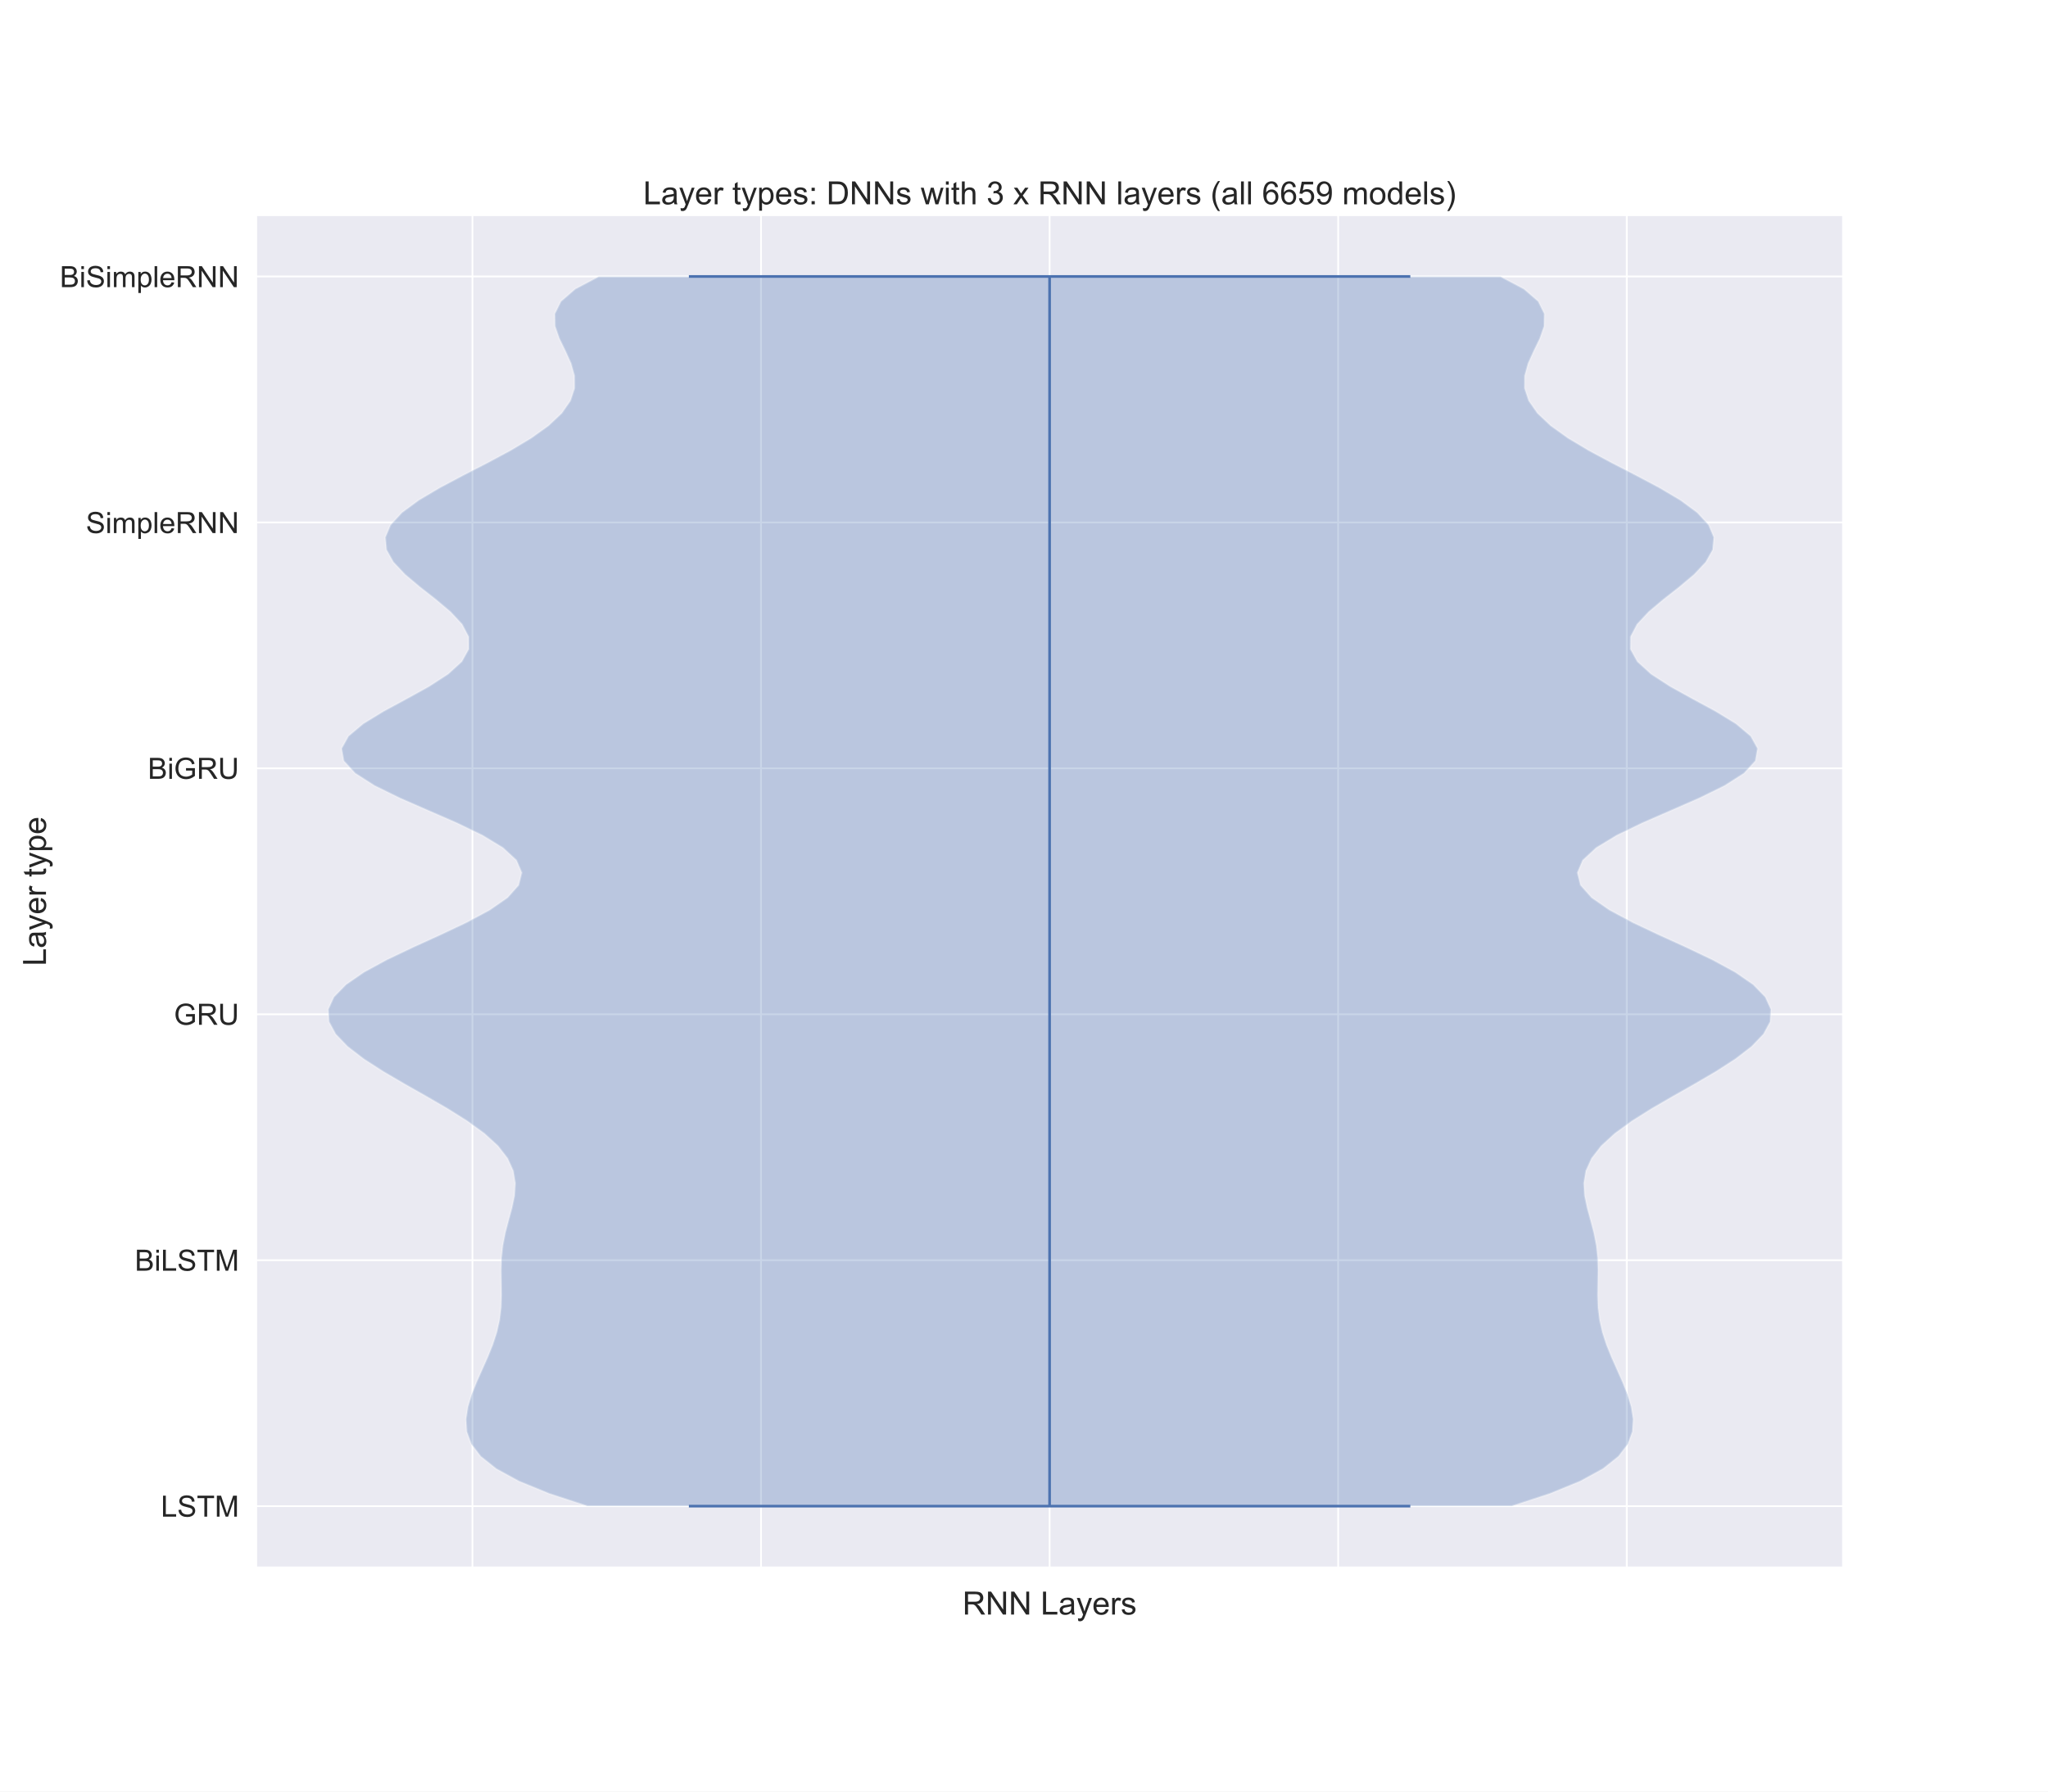
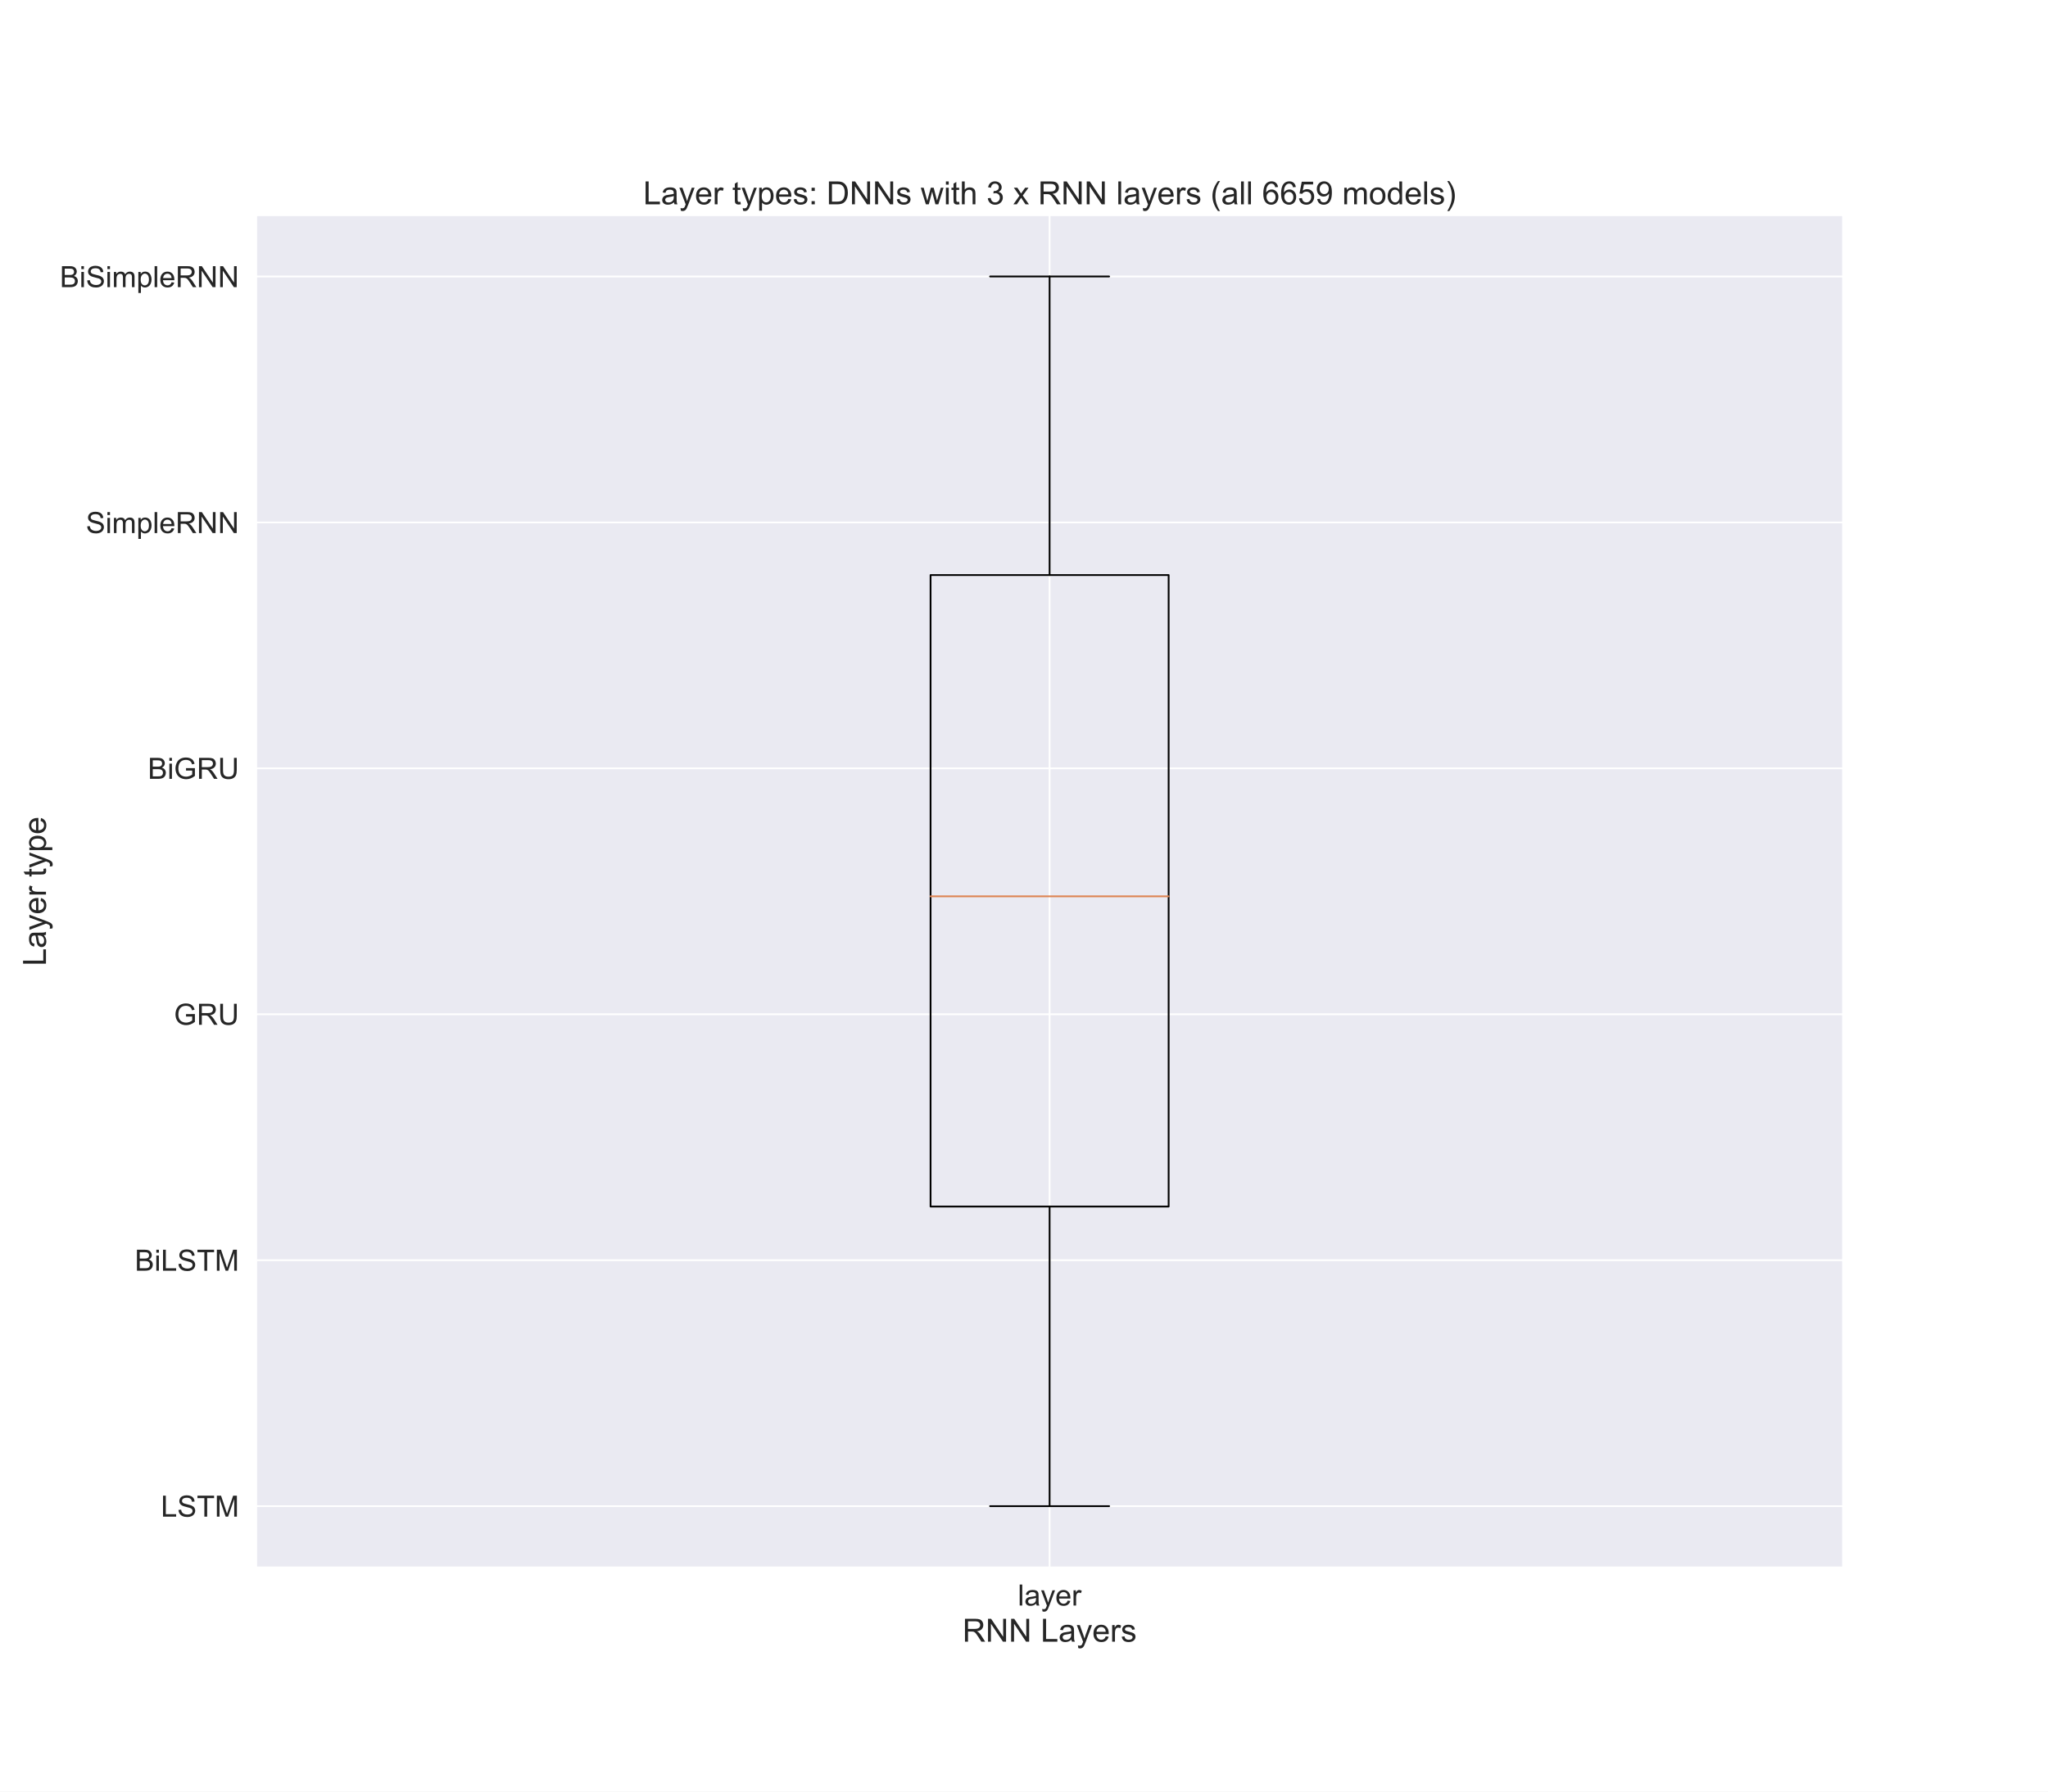
<svg xmlns="http://www.w3.org/2000/svg" xmlns:xlink="http://www.w3.org/1999/xlink" height="1008pt" version="1.1" viewBox="0 0 1152 1008" width="1152pt">
  <defs>
    <style type="text/css">
*{stroke-linecap:butt;stroke-linejoin:round;white-space:pre;}
  </style>
  </defs>
  <g id="figure_1">
    <g id="patch_1">
      <path d="M 0 1008  L 1152 1008  L 1152 0  L 0 0  z " style="fill:#ffffff;" />
    </g>
    <g id="axes_1">
      <g id="patch_2">
        <path d="M 144 882  L 1036.8 882  L 1036.8 120.96  L 144 120.96  z " style="fill:#eaeaf2;" />
      </g>
      <g id="matplotlib.axis_1">
        <g id="xtick_1">
          <g id="line2d_1">
-             <path clip-path="url(#pa165a190ec)" d="M 265.745 882  L 265.745 120.96  " style="fill:none;stroke:#ffffff;stroke-linecap:round;" />
-           </g>
-         </g>
-         <g id="xtick_2">
-           <g id="line2d_2">
-             <path clip-path="url(#pa165a190ec)" d="M 428.073 882  L 428.073 120.96  " style="fill:none;stroke:#ffffff;stroke-linecap:round;" />
-           </g>
-         </g>
-         <g id="xtick_3">
-           <g id="line2d_3">
-             <path clip-path="url(#pa165a190ec)" d="M 590.4 882  L 590.4 120.96  " style="fill:none;stroke:#ffffff;stroke-linecap:round;" />
-           </g>
-         </g>
-         <g id="xtick_4">
-           <g id="line2d_4">
-             <path clip-path="url(#pa165a190ec)" d="M 752.727 882  L 752.727 120.96  " style="fill:none;stroke:#ffffff;stroke-linecap:round;" />
-           </g>
-         </g>
-         <g id="xtick_5">
-           <g id="line2d_5">
-             <path clip-path="url(#pa165a190ec)" d="M 915.055 882  L 915.055 120.96  " style="fill:none;stroke:#ffffff;stroke-linecap:round;" />
-           </g>
-         </g>
-         <g id="text_1">
+             <path clip-path="url(#pd52b937777)" d="M 590.4 882  L 590.4 120.96  " style="fill:none;stroke:#ffffff;stroke-linecap:round;" />
+           </g>
+           <g id="text_1">
+             <defs>
+               <path d="M 6.391 0  L 6.391 71.578  L 15.188 71.578  L 15.188 0  z " id="ArialMT-108" />
+               <path d="M 40.438 6.391  Q 35.547 2.25 31.031 0.531  Q 26.516 -1.172 21.344 -1.172  Q 12.797 -1.172 8.203 3  Q 3.609 7.172 3.609 13.672  Q 3.609 17.484 5.344 20.625  Q 7.078 23.781 9.891 25.688  Q 12.703 27.594 16.219 28.562  Q 18.797 29.25 24.031 29.891  Q 34.672 31.156 39.703 32.906  Q 39.75 34.719 39.75 35.203  Q 39.75 40.578 37.25 42.781  Q 33.891 45.75 27.25 45.75  Q 21.047 45.75 18.094 43.578  Q 15.141 41.406 13.719 35.891  L 5.125 37.062  Q 6.297 42.578 8.984 45.969  Q 11.672 49.359 16.75 51.188  Q 21.828 53.031 28.516 53.031  Q 35.156 53.031 39.297 51.469  Q 43.453 49.906 45.406 47.531  Q 47.359 45.172 48.141 41.547  Q 48.578 39.312 48.578 33.453  L 48.578 21.734  Q 48.578 9.469 49.141 6.219  Q 49.703 2.984 51.375 0  L 42.188 0  Q 40.828 2.734 40.438 6.391  z M 39.703 26.031  Q 34.906 24.078 25.344 22.703  Q 19.922 21.922 17.672 20.938  Q 15.438 19.969 14.203 18.094  Q 12.984 16.219 12.984 13.922  Q 12.984 10.406 15.641 8.062  Q 18.312 5.719 23.438 5.719  Q 28.516 5.719 32.469 7.938  Q 36.422 10.156 38.281 14.016  Q 39.703 17 39.703 22.797  z " id="ArialMT-97" />
+               <path d="M 6.203 -19.969  L 5.219 -11.719  Q 8.109 -12.5 10.25 -12.5  Q 13.188 -12.5 14.938 -11.516  Q 16.703 -10.547 17.828 -8.797  Q 18.656 -7.469 20.516 -2.25  Q 20.75 -1.516 21.297 -0.094  L 1.609 51.859  L 11.078 51.859  L 21.875 21.828  Q 23.969 16.109 25.641 9.812  Q 27.156 15.875 29.25 21.625  L 40.328 51.859  L 49.125 51.859  L 29.391 -0.875  Q 26.219 -9.422 24.469 -12.641  Q 22.125 -17 19.094 -19.016  Q 16.062 -21.047 11.859 -21.047  Q 9.328 -21.047 6.203 -19.969  z " id="ArialMT-121" />
+               <path d="M 42.094 16.703  L 51.172 15.578  Q 49.031 7.625 43.219 3.219  Q 37.406 -1.172 28.375 -1.172  Q 17 -1.172 10.328 5.828  Q 3.656 12.844 3.656 25.484  Q 3.656 38.578 10.391 45.797  Q 17.141 53.031 27.875 53.031  Q 38.281 53.031 44.875 45.953  Q 51.469 38.875 51.469 26.031  Q 51.469 25.25 51.422 23.688  L 12.75 23.688  Q 13.234 15.141 17.578 10.594  Q 21.922 6.062 28.422 6.062  Q 33.25 6.062 36.672 8.594  Q 40.094 11.141 42.094 16.703  z M 13.234 30.906  L 42.188 30.906  Q 41.609 37.453 38.875 40.719  Q 34.672 45.797 27.984 45.797  Q 21.922 45.797 17.797 41.75  Q 13.672 37.703 13.234 30.906  z " id="ArialMT-101" />
+               <path d="M 6.5 0  L 6.5 51.859  L 14.406 51.859  L 14.406 44  Q 17.438 49.516 20 51.266  Q 22.562 53.031 25.641 53.031  Q 30.078 53.031 34.672 50.203  L 31.641 42.047  Q 28.422 43.953 25.203 43.953  Q 22.312 43.953 20.016 42.219  Q 17.719 40.484 16.75 37.406  Q 15.281 32.719 15.281 27.156  L 15.281 0  z " id="ArialMT-114" />
+             </defs>
+             <g style="fill:#262626;" transform="translate(572.5194 903.3104)scale(0.165 -0.165)">
+               <use xlink:href="#ArialMT-108" />
+               <use x="22.217" xlink:href="#ArialMT-97" />
+               <use x="77.832" xlink:href="#ArialMT-121" />
+               <use x="127.832" xlink:href="#ArialMT-101" />
+               <use x="183.447" xlink:href="#ArialMT-114" />
+             </g>
+           </g>
+         </g>
+         <g id="text_2">
          <defs>
            <path d="M 7.859 0  L 7.859 71.578  L 39.594 71.578  Q 49.172 71.578 54.141 69.641  Q 59.125 67.719 62.109 62.828  Q 65.094 57.953 65.094 52.047  Q 65.094 44.438 60.156 39.203  Q 55.219 33.984 44.922 32.562  Q 48.688 30.766 50.641 29  Q 54.781 25.203 58.5 19.484  L 70.953 0  L 59.031 0  L 49.562 14.891  Q 45.406 21.344 42.719 24.75  Q 40.047 28.172 37.922 29.531  Q 35.797 30.906 33.594 31.453  Q 31.984 31.781 28.328 31.781  L 17.328 31.781  L 17.328 0  z M 17.328 39.984  L 37.703 39.984  Q 44.188 39.984 47.844 41.328  Q 51.516 42.672 53.422 45.625  Q 55.328 48.578 55.328 52.047  Q 55.328 57.125 51.641 60.391  Q 47.953 63.672 39.984 63.672  L 17.328 63.672  z " id="ArialMT-82" />
            <path d="M 7.625 0  L 7.625 71.578  L 17.328 71.578  L 54.938 15.375  L 54.938 71.578  L 64.016 71.578  L 64.016 0  L 54.297 0  L 16.703 56.25  L 16.703 0  z " id="ArialMT-78" />
            <path id="ArialMT-32" />
            <path d="M 7.328 0  L 7.328 71.578  L 16.797 71.578  L 16.797 8.453  L 52.047 8.453  L 52.047 0  z " id="ArialMT-76" />
-             <path d="M 40.438 6.391  Q 35.547 2.25 31.031 0.531  Q 26.516 -1.172 21.344 -1.172  Q 12.797 -1.172 8.203 3  Q 3.609 7.172 3.609 13.672  Q 3.609 17.484 5.344 20.625  Q 7.078 23.781 9.891 25.688  Q 12.703 27.594 16.219 28.562  Q 18.797 29.25 24.031 29.891  Q 34.672 31.156 39.703 32.906  Q 39.75 34.719 39.75 35.203  Q 39.75 40.578 37.25 42.781  Q 33.891 45.75 27.25 45.75  Q 21.047 45.75 18.094 43.578  Q 15.141 41.406 13.719 35.891  L 5.125 37.062  Q 6.297 42.578 8.984 45.969  Q 11.672 49.359 16.75 51.188  Q 21.828 53.031 28.516 53.031  Q 35.156 53.031 39.297 51.469  Q 43.453 49.906 45.406 47.531  Q 47.359 45.172 48.141 41.547  Q 48.578 39.312 48.578 33.453  L 48.578 21.734  Q 48.578 9.469 49.141 6.219  Q 49.703 2.984 51.375 0  L 42.188 0  Q 40.828 2.734 40.438 6.391  z M 39.703 26.031  Q 34.906 24.078 25.344 22.703  Q 19.922 21.922 17.672 20.938  Q 15.438 19.969 14.203 18.094  Q 12.984 16.219 12.984 13.922  Q 12.984 10.406 15.641 8.062  Q 18.312 5.719 23.438 5.719  Q 28.516 5.719 32.469 7.938  Q 36.422 10.156 38.281 14.016  Q 39.703 17 39.703 22.797  z " id="ArialMT-97" />
-             <path d="M 6.203 -19.969  L 5.219 -11.719  Q 8.109 -12.5 10.25 -12.5  Q 13.188 -12.5 14.938 -11.516  Q 16.703 -10.547 17.828 -8.797  Q 18.656 -7.469 20.516 -2.25  Q 20.75 -1.516 21.297 -0.094  L 1.609 51.859  L 11.078 51.859  L 21.875 21.828  Q 23.969 16.109 25.641 9.812  Q 27.156 15.875 29.25 21.625  L 40.328 51.859  L 49.125 51.859  L 29.391 -0.875  Q 26.219 -9.422 24.469 -12.641  Q 22.125 -17 19.094 -19.016  Q 16.062 -21.047 11.859 -21.047  Q 9.328 -21.047 6.203 -19.969  z " id="ArialMT-121" />
-             <path d="M 42.094 16.703  L 51.172 15.578  Q 49.031 7.625 43.219 3.219  Q 37.406 -1.172 28.375 -1.172  Q 17 -1.172 10.328 5.828  Q 3.656 12.844 3.656 25.484  Q 3.656 38.578 10.391 45.797  Q 17.141 53.031 27.875 53.031  Q 38.281 53.031 44.875 45.953  Q 51.469 38.875 51.469 26.031  Q 51.469 25.25 51.422 23.688  L 12.75 23.688  Q 13.234 15.141 17.578 10.594  Q 21.922 6.062 28.422 6.062  Q 33.25 6.062 36.672 8.594  Q 40.094 11.141 42.094 16.703  z M 13.234 30.906  L 42.188 30.906  Q 41.609 37.453 38.875 40.719  Q 34.672 45.797 27.984 45.797  Q 21.922 45.797 17.797 41.75  Q 13.672 37.703 13.234 30.906  z " id="ArialMT-101" />
-             <path d="M 6.5 0  L 6.5 51.859  L 14.406 51.859  L 14.406 44  Q 17.438 49.516 20 51.266  Q 22.562 53.031 25.641 53.031  Q 30.078 53.031 34.672 50.203  L 31.641 42.047  Q 28.422 43.953 25.203 43.953  Q 22.312 43.953 20.016 42.219  Q 17.719 40.484 16.75 37.406  Q 15.281 32.719 15.281 27.156  L 15.281 0  z " id="ArialMT-114" />
            <path d="M 3.078 15.484  L 11.766 16.844  Q 12.5 11.625 15.844 8.844  Q 19.188 6.062 25.203 6.062  Q 31.25 6.062 34.172 8.516  Q 37.109 10.984 37.109 14.312  Q 37.109 17.281 34.516 19  Q 32.719 20.172 25.531 21.969  Q 15.875 24.422 12.141 26.203  Q 8.406 27.984 6.469 31.125  Q 4.547 34.281 4.547 38.094  Q 4.547 41.547 6.125 44.5  Q 7.719 47.469 10.453 49.422  Q 12.5 50.922 16.031 51.969  Q 19.578 53.031 23.641 53.031  Q 29.734 53.031 34.344 51.266  Q 38.969 49.516 41.156 46.5  Q 43.359 43.5 44.188 38.484  L 35.594 37.312  Q 35.016 41.312 32.203 43.547  Q 29.391 45.797 24.266 45.797  Q 18.219 45.797 15.625 43.797  Q 13.031 41.797 13.031 39.109  Q 13.031 37.406 14.109 36.031  Q 15.188 34.625 17.484 33.688  Q 18.797 33.203 25.25 31.453  Q 34.578 28.953 38.25 27.359  Q 41.938 25.781 44.031 22.75  Q 46.141 19.734 46.141 15.234  Q 46.141 10.844 43.578 6.953  Q 41.016 3.078 36.172 0.953  Q 31.344 -1.172 25.25 -1.172  Q 15.141 -1.172 9.844 3.031  Q 4.547 7.234 3.078 15.484  z " id="ArialMT-115" />
          </defs>
-           <g style="fill:#262626;" transform="translate(541.3894 908.3841)scale(0.18 -0.18)">
+           <g style="fill:#262626;" transform="translate(541.3894 923.6672)scale(0.18 -0.18)">
            <use xlink:href="#ArialMT-82" />
            <use x="72.217" xlink:href="#ArialMT-78" />
            <use x="144.434" xlink:href="#ArialMT-78" />
            <use x="216.65" xlink:href="#ArialMT-32" />
            <use x="244.434" xlink:href="#ArialMT-76" />
            <use x="300.049" xlink:href="#ArialMT-97" />
            <use x="355.664" xlink:href="#ArialMT-121" />
            <use x="405.664" xlink:href="#ArialMT-101" />
            <use x="461.279" xlink:href="#ArialMT-114" />
            <use x="494.58" xlink:href="#ArialMT-115" />
          </g>
        </g>
      </g>
      <g id="matplotlib.axis_2">
        <g id="ytick_1">
-           <g id="line2d_6">
-             <path clip-path="url(#pa165a190ec)" d="M 144 847.407  L 1036.8 847.407  " style="fill:none;stroke:#ffffff;stroke-linecap:round;" />
-           </g>
-           <g id="text_2">
+           <g id="line2d_2">
+             <path clip-path="url(#pd52b937777)" d="M 144 847.407  L 1036.8 847.407  " style="fill:none;stroke:#ffffff;stroke-linecap:round;" />
+           </g>
+           <g id="text_3">
            <defs>
              <path d="M 4.5 23  L 13.422 23.781  Q 14.062 18.406 16.375 14.969  Q 18.703 11.531 23.578 9.406  Q 28.469 7.281 34.578 7.281  Q 39.984 7.281 44.141 8.891  Q 48.297 10.5 50.312 13.297  Q 52.344 16.109 52.344 19.438  Q 52.344 22.797 50.391 25.312  Q 48.438 27.828 43.953 29.547  Q 41.062 30.672 31.203 33.031  Q 21.344 35.406 17.391 37.5  Q 12.25 40.188 9.734 44.156  Q 7.234 48.141 7.234 53.078  Q 7.234 58.5 10.297 63.203  Q 13.375 67.922 19.281 70.359  Q 25.203 72.797 32.422 72.797  Q 40.375 72.797 46.453 70.234  Q 52.547 67.672 55.812 62.688  Q 59.078 57.719 59.328 51.422  L 50.25 50.734  Q 49.516 57.516 45.281 60.984  Q 41.062 64.453 32.812 64.453  Q 24.219 64.453 20.281 61.297  Q 16.359 58.156 16.359 53.719  Q 16.359 49.859 19.141 47.359  Q 21.875 44.875 33.422 42.266  Q 44.969 39.656 49.266 37.703  Q 55.516 34.812 58.484 30.391  Q 61.469 25.984 61.469 20.219  Q 61.469 14.5 58.203 9.438  Q 54.938 4.391 48.797 1.578  Q 42.672 -1.219 35.016 -1.219  Q 25.297 -1.219 18.719 1.609  Q 12.156 4.438 8.422 10.125  Q 4.688 15.828 4.5 23  z " id="ArialMT-83" />
              <path d="M 25.922 0  L 25.922 63.141  L 2.344 63.141  L 2.344 71.578  L 59.078 71.578  L 59.078 63.141  L 35.406 63.141  L 35.406 0  z " id="ArialMT-84" />
              <path d="M 7.422 0  L 7.422 71.578  L 21.688 71.578  L 38.625 20.906  Q 40.969 13.812 42.047 10.297  Q 43.266 14.203 45.844 21.781  L 62.984 71.578  L 75.734 71.578  L 75.734 0  L 66.609 0  L 66.609 59.906  L 45.797 0  L 37.25 0  L 16.547 60.938  L 16.547 0  z " id="ArialMT-77" />
            </defs>
            <g style="fill:#262626;" transform="translate(90.49656 853.3125)scale(0.165 -0.165)">
              <use xlink:href="#ArialMT-76" />
              <use x="55.615" xlink:href="#ArialMT-83" />
              <use x="122.314" xlink:href="#ArialMT-84" />
              <use x="183.398" xlink:href="#ArialMT-77" />
            </g>
          </g>
        </g>
        <g id="ytick_2">
-           <g id="line2d_7">
-             <path clip-path="url(#pa165a190ec)" d="M 144 709.036  L 1036.8 709.036  " style="fill:none;stroke:#ffffff;stroke-linecap:round;" />
-           </g>
-           <g id="text_3">
+           <g id="line2d_3">
+             <path clip-path="url(#pd52b937777)" d="M 144 709.036  L 1036.8 709.036  " style="fill:none;stroke:#ffffff;stroke-linecap:round;" />
+           </g>
+           <g id="text_4">
            <defs>
              <path d="M 7.328 0  L 7.328 71.578  L 34.188 71.578  Q 42.391 71.578 47.344 69.406  Q 52.297 67.234 55.094 62.719  Q 57.906 58.203 57.906 53.266  Q 57.906 48.688 55.422 44.625  Q 52.938 40.578 47.906 38.094  Q 54.391 36.188 57.875 31.594  Q 61.375 27 61.375 20.75  Q 61.375 15.719 59.25 11.391  Q 57.125 7.078 54 4.734  Q 50.875 2.391 46.156 1.188  Q 41.453 0 34.625 0  z M 16.797 41.5  L 32.281 41.5  Q 38.578 41.5 41.312 42.328  Q 44.922 43.406 46.75 45.891  Q 48.578 48.391 48.578 52.156  Q 48.578 55.719 46.875 58.422  Q 45.172 61.141 41.984 62.141  Q 38.812 63.141 31.109 63.141  L 16.797 63.141  z M 16.797 8.453  L 34.625 8.453  Q 39.203 8.453 41.062 8.797  Q 44.344 9.375 46.531 10.734  Q 48.734 12.109 50.141 14.719  Q 51.562 17.328 51.562 20.75  Q 51.562 24.75 49.516 27.703  Q 47.469 30.672 43.828 31.859  Q 40.188 33.062 33.344 33.062  L 16.797 33.062  z " id="ArialMT-66" />
              <path d="M 6.641 61.469  L 6.641 71.578  L 15.438 71.578  L 15.438 61.469  z M 6.641 0  L 6.641 51.859  L 15.438 51.859  L 15.438 0  z " id="ArialMT-105" />
            </defs>
            <g style="fill:#262626;" transform="translate(75.82445 714.9416)scale(0.165 -0.165)">
              <use xlink:href="#ArialMT-66" />
              <use x="66.699" xlink:href="#ArialMT-105" />
              <use x="88.916" xlink:href="#ArialMT-76" />
              <use x="144.531" xlink:href="#ArialMT-83" />
              <use x="211.23" xlink:href="#ArialMT-84" />
              <use x="272.314" xlink:href="#ArialMT-77" />
            </g>
          </g>
        </g>
        <g id="ytick_3">
-           <g id="line2d_8">
-             <path clip-path="url(#pa165a190ec)" d="M 144 570.665  L 1036.8 570.665  " style="fill:none;stroke:#ffffff;stroke-linecap:round;" />
-           </g>
-           <g id="text_4">
+           <g id="line2d_4">
+             <path clip-path="url(#pd52b937777)" d="M 144 570.665  L 1036.8 570.665  " style="fill:none;stroke:#ffffff;stroke-linecap:round;" />
+           </g>
+           <g id="text_5">
            <defs>
              <path d="M 41.219 28.078  L 41.219 36.469  L 71.531 36.531  L 71.531 9.969  Q 64.547 4.391 57.125 1.578  Q 49.703 -1.219 41.891 -1.219  Q 31.344 -1.219 22.719 3.297  Q 14.109 7.812 9.719 16.359  Q 5.328 24.906 5.328 35.453  Q 5.328 45.906 9.688 54.953  Q 14.062 64.016 22.266 68.406  Q 30.469 72.797 41.156 72.797  Q 48.922 72.797 55.188 70.281  Q 61.469 67.781 65.031 63.281  Q 68.609 58.797 70.453 51.562  L 61.922 49.219  Q 60.297 54.688 57.906 57.812  Q 55.516 60.938 51.062 62.812  Q 46.625 64.703 41.219 64.703  Q 34.719 64.703 29.984 62.719  Q 25.25 60.75 22.344 57.516  Q 19.438 54.297 17.828 50.438  Q 15.094 43.797 15.094 36.031  Q 15.094 26.469 18.391 20.016  Q 21.688 13.578 27.984 10.453  Q 34.281 7.328 41.359 7.328  Q 47.516 7.328 53.375 9.688  Q 59.234 12.062 62.25 14.75  L 62.25 28.078  z " id="ArialMT-71" />
              <path d="M 54.688 71.578  L 64.156 71.578  L 64.156 30.219  Q 64.156 19.438 61.719 13.078  Q 59.281 6.734 52.906 2.75  Q 46.531 -1.219 36.188 -1.219  Q 26.125 -1.219 19.719 2.25  Q 13.328 5.719 10.594 12.281  Q 7.859 18.844 7.859 30.219  L 7.859 71.578  L 17.328 71.578  L 17.328 30.281  Q 17.328 20.953 19.062 16.531  Q 20.797 12.109 25.016 9.719  Q 29.25 7.328 35.359 7.328  Q 45.797 7.328 50.234 12.062  Q 54.688 16.797 54.688 30.281  z " id="ArialMT-85" />
            </defs>
            <g style="fill:#262626;" transform="translate(97.83391 576.5707)scale(0.165 -0.165)">
              <use xlink:href="#ArialMT-71" />
              <use x="77.783" xlink:href="#ArialMT-82" />
              <use x="150" xlink:href="#ArialMT-85" />
            </g>
          </g>
        </g>
        <g id="ytick_4">
-           <g id="line2d_9">
-             <path clip-path="url(#pa165a190ec)" d="M 144 432.295  L 1036.8 432.295  " style="fill:none;stroke:#ffffff;stroke-linecap:round;" />
-           </g>
-           <g id="text_5">
+           <g id="line2d_5">
+             <path clip-path="url(#pd52b937777)" d="M 144 432.295  L 1036.8 432.295  " style="fill:none;stroke:#ffffff;stroke-linecap:round;" />
+           </g>
+           <g id="text_6">
            <g style="fill:#262626;" transform="translate(83.1618 438.1997)scale(0.165 -0.165)">
              <use xlink:href="#ArialMT-66" />
              <use x="66.699" xlink:href="#ArialMT-105" />
              <use x="88.916" xlink:href="#ArialMT-71" />
              <use x="166.699" xlink:href="#ArialMT-82" />
              <use x="238.916" xlink:href="#ArialMT-85" />
            </g>
          </g>
        </g>
        <g id="ytick_5">
-           <g id="line2d_10">
-             <path clip-path="url(#pa165a190ec)" d="M 144 293.924  L 1036.8 293.924  " style="fill:none;stroke:#ffffff;stroke-linecap:round;" />
-           </g>
-           <g id="text_6">
+           <g id="line2d_6">
+             <path clip-path="url(#pd52b937777)" d="M 144 293.924  L 1036.8 293.924  " style="fill:none;stroke:#ffffff;stroke-linecap:round;" />
+           </g>
+           <g id="text_7">
            <defs>
              <path d="M 6.594 0  L 6.594 51.859  L 14.453 51.859  L 14.453 44.578  Q 16.891 48.391 20.938 50.703  Q 25 53.031 30.172 53.031  Q 35.938 53.031 39.625 50.641  Q 43.312 48.25 44.828 43.953  Q 50.984 53.031 60.844 53.031  Q 68.562 53.031 72.703 48.75  Q 76.859 44.484 76.859 35.594  L 76.859 0  L 68.109 0  L 68.109 32.672  Q 68.109 37.938 67.25 40.25  Q 66.406 42.578 64.156 43.984  Q 61.922 45.406 58.891 45.406  Q 53.422 45.406 49.797 41.766  Q 46.188 38.141 46.188 30.125  L 46.188 0  L 37.406 0  L 37.406 33.688  Q 37.406 39.547 35.25 42.469  Q 33.109 45.406 28.219 45.406  Q 24.516 45.406 21.359 43.453  Q 18.219 41.5 16.797 37.734  Q 15.375 33.984 15.375 26.906  L 15.375 0  z " id="ArialMT-109" />
              <path d="M 6.594 -19.875  L 6.594 51.859  L 14.594 51.859  L 14.594 45.125  Q 17.438 49.078 21 51.047  Q 24.562 53.031 29.641 53.031  Q 36.281 53.031 41.359 49.609  Q 46.438 46.188 49.016 39.953  Q 51.609 33.734 51.609 26.312  Q 51.609 18.359 48.75 11.984  Q 45.906 5.609 40.453 2.219  Q 35.016 -1.172 29 -1.172  Q 24.609 -1.172 21.109 0.688  Q 17.625 2.547 15.375 5.375  L 15.375 -19.875  z M 14.547 25.641  Q 14.547 15.625 18.594 10.844  Q 22.656 6.062 28.422 6.062  Q 34.281 6.062 38.453 11.016  Q 42.625 15.969 42.625 26.375  Q 42.625 36.281 38.547 41.203  Q 34.469 46.141 28.812 46.141  Q 23.188 46.141 18.859 40.891  Q 14.547 35.641 14.547 25.641  z " id="ArialMT-112" />
-               <path d="M 6.391 0  L 6.391 71.578  L 15.188 71.578  L 15.188 0  z " id="ArialMT-108" />
            </defs>
            <g style="fill:#262626;" transform="translate(48.31844 299.9294)scale(0.165 -0.165)">
              <use xlink:href="#ArialMT-83" />
              <use x="66.699" xlink:href="#ArialMT-105" />
              <use x="88.916" xlink:href="#ArialMT-109" />
              <use x="172.217" xlink:href="#ArialMT-112" />
              <use x="227.832" xlink:href="#ArialMT-108" />
              <use x="250.049" xlink:href="#ArialMT-101" />
              <use x="305.664" xlink:href="#ArialMT-82" />
              <use x="377.881" xlink:href="#ArialMT-78" />
              <use x="450.098" xlink:href="#ArialMT-78" />
            </g>
          </g>
        </g>
        <g id="ytick_6">
-           <g id="line2d_11">
-             <path clip-path="url(#pa165a190ec)" d="M 144 155.553  L 1036.8 155.553  " style="fill:none;stroke:#ffffff;stroke-linecap:round;" />
-           </g>
-           <g id="text_7">
+           <g id="line2d_7">
+             <path clip-path="url(#pd52b937777)" d="M 144 155.553  L 1036.8 155.553  " style="fill:none;stroke:#ffffff;stroke-linecap:round;" />
+           </g>
+           <g id="text_8">
            <g style="fill:#262626;" transform="translate(33.64633 161.5585)scale(0.165 -0.165)">
              <use xlink:href="#ArialMT-66" />
              <use x="66.699" xlink:href="#ArialMT-105" />
              <use x="88.916" xlink:href="#ArialMT-83" />
              <use x="155.615" xlink:href="#ArialMT-105" />
              <use x="177.832" xlink:href="#ArialMT-109" />
              <use x="261.133" xlink:href="#ArialMT-112" />
              <use x="316.748" xlink:href="#ArialMT-108" />
              <use x="338.965" xlink:href="#ArialMT-101" />
              <use x="394.58" xlink:href="#ArialMT-82" />
              <use x="466.797" xlink:href="#ArialMT-78" />
              <use x="539.014" xlink:href="#ArialMT-78" />
            </g>
          </g>
        </g>
-         <g id="text_8">
+         <g id="text_9">
          <defs>
            <path d="M 25.781 7.859  L 27.047 0.094  Q 23.344 -0.688 20.406 -0.688  Q 15.625 -0.688 12.984 0.828  Q 10.359 2.344 9.281 4.812  Q 8.203 7.281 8.203 15.188  L 8.203 45.016  L 1.766 45.016  L 1.766 51.859  L 8.203 51.859  L 8.203 64.703  L 16.938 69.969  L 16.938 51.859  L 25.781 51.859  L 25.781 45.016  L 16.938 45.016  L 16.938 14.703  Q 16.938 10.938 17.406 9.859  Q 17.875 8.797 18.922 8.156  Q 19.969 7.516 21.922 7.516  Q 23.391 7.516 25.781 7.859  z " id="ArialMT-116" />
          </defs>
          <g style="fill:#262626;" transform="translate(25.85789 543.5016)rotate(-90)scale(0.18 -0.18)">
            <use xlink:href="#ArialMT-76" />
            <use x="55.615" xlink:href="#ArialMT-97" />
            <use x="111.23" xlink:href="#ArialMT-121" />
            <use x="161.23" xlink:href="#ArialMT-101" />
            <use x="216.846" xlink:href="#ArialMT-114" />
            <use x="250.146" xlink:href="#ArialMT-32" />
            <use x="277.93" xlink:href="#ArialMT-116" />
            <use x="305.713" xlink:href="#ArialMT-121" />
            <use x="355.713" xlink:href="#ArialMT-112" />
            <use x="411.328" xlink:href="#ArialMT-101" />
          </g>
        </g>
      </g>
-       <g id="PolyCollection_1">
-         <defs>
-           <path d="M 850.427 -160.593  L 330.373 -160.593  L 309.022 -167.581  L 291.923 -174.57  L 279.142 -181.558  L 270.371 -188.546  L 265.047 -195.535  L 262.497 -202.523  L 262.054 -209.512  L 263.134 -216.5  L 265.262 -223.489  L 268.049 -230.477  L 271.156 -237.465  L 274.267 -244.454  L 277.088 -251.442  L 279.366 -258.431  L 280.941 -265.419  L 281.786 -272.408  L 282.025 -279.396  L 281.919 -286.384  L 281.805 -293.373  L 282.014 -300.361  L 282.777 -307.35  L 284.151 -314.338  L 285.977 -321.327  L 287.887 -328.315  L 289.357 -335.303  L 289.795 -342.292  L 288.641 -349.28  L 285.468 -356.269  L 280.055 -363.257  L 272.421 -370.246  L 262.819 -377.234  L 251.698 -384.222  L 239.642 -391.211  L 227.309 -398.199  L 215.387 -405.188  L 204.557 -412.176  L 195.481 -419.165  L 188.778 -426.153  L 185 -433.141  L 184.582 -440.13  L 187.775 -447.118  L 194.584 -454.107  L 204.715 -461.095  L 217.56 -468.084  L 232.221 -475.072  L 247.576 -482.06  L 262.382 -489.049  L 275.392 -496.037  L 285.467 -503.026  L 291.687 -510.014  L 293.432 -517.003  L 290.45 -523.991  L 282.904 -530.98  L 271.39 -537.968  L 256.924 -544.956  L 240.885 -551.945  L 224.898 -558.933  L 210.663 -565.922  L 199.743 -572.91  L 193.336 -579.899  L 192.087 -586.887  L 195.967 -593.875  L 204.265 -600.864  L 215.698 -607.852  L 228.614 -614.841  L 241.256 -621.829  L 252.029 -628.818  L 259.712 -635.806  L 263.597 -642.794  L 263.528 -649.783  L 259.856 -656.771  L 253.345 -663.76  L 245.039 -670.748  L 236.127 -677.737  L 227.824 -684.725  L 221.247 -691.713  L 217.32 -698.702  L 216.681 -705.69  L 219.623 -712.679  L 226.058 -719.667  L 235.542 -726.656  L 247.336 -733.644  L 260.512 -740.632  L 274.081 -747.621  L 287.106 -754.609  L 298.792 -761.598  L 308.536 -768.586  L 315.941 -775.575  L 320.806 -782.563  L 323.125 -789.551  L 323.096 -796.54  L 321.15 -803.528  L 317.987 -810.517  L 314.583 -817.505  L 312.149 -824.494  L 312.018 -831.482  L 315.475 -838.47  L 323.541 -845.459  L 336.777 -852.447  L 844.023 -852.447  L 844.023 -852.447  L 857.259 -845.459  L 865.325 -838.47  L 868.782 -831.482  L 868.651 -824.494  L 866.217 -817.505  L 862.813 -810.517  L 859.65 -803.528  L 857.704 -796.54  L 857.675 -789.551  L 859.994 -782.563  L 864.859 -775.575  L 872.264 -768.586  L 882.008 -761.598  L 893.694 -754.609  L 906.719 -747.621  L 920.288 -740.632  L 933.464 -733.644  L 945.258 -726.656  L 954.742 -719.667  L 961.177 -712.679  L 964.119 -705.69  L 963.48 -698.702  L 959.553 -691.713  L 952.976 -684.725  L 944.673 -677.737  L 935.761 -670.748  L 927.455 -663.76  L 920.944 -656.771  L 917.272 -649.783  L 917.203 -642.794  L 921.088 -635.806  L 928.771 -628.818  L 939.544 -621.829  L 952.186 -614.841  L 965.102 -607.852  L 976.535 -600.864  L 984.833 -593.875  L 988.713 -586.887  L 987.464 -579.899  L 981.057 -572.91  L 970.137 -565.922  L 955.902 -558.933  L 939.915 -551.945  L 923.876 -544.956  L 909.41 -537.968  L 897.896 -530.98  L 890.35 -523.991  L 887.368 -517.003  L 889.113 -510.014  L 895.333 -503.026  L 905.408 -496.037  L 918.418 -489.049  L 933.224 -482.06  L 948.579 -475.072  L 963.24 -468.084  L 976.085 -461.095  L 986.216 -454.107  L 993.025 -447.118  L 996.218 -440.13  L 995.8 -433.141  L 992.022 -426.153  L 985.319 -419.165  L 976.243 -412.176  L 965.413 -405.188  L 953.491 -398.199  L 941.158 -391.211  L 929.102 -384.222  L 917.981 -377.234  L 908.379 -370.246  L 900.745 -363.257  L 895.332 -356.269  L 892.159 -349.28  L 891.005 -342.292  L 891.443 -335.303  L 892.913 -328.315  L 894.823 -321.327  L 896.649 -314.338  L 898.023 -307.35  L 898.786 -300.361  L 898.995 -293.373  L 898.881 -286.384  L 898.775 -279.396  L 899.014 -272.408  L 899.859 -265.419  L 901.434 -258.431  L 903.712 -251.442  L 906.533 -244.454  L 909.644 -237.465  L 912.751 -230.477  L 915.538 -223.489  L 917.666 -216.5  L 918.746 -209.512  L 918.303 -202.523  L 915.753 -195.535  L 910.429 -188.546  L 901.658 -181.558  L 888.877 -174.57  L 871.778 -167.581  L 850.427 -160.593  z " id="m277ca43261" style="stroke:#ffffff;stroke-opacity:0.3;" />
-         </defs>
-         <g clip-path="url(#pa165a190ec)">
-           <use style="fill:#4c72b0;fill-opacity:0.3;stroke:#ffffff;stroke-opacity:0.3;" x="0" xlink:href="#m277ca43261" y="1008" />
-         </g>
-       </g>
-       <g id="LineCollection_1">
-         <path clip-path="url(#pa165a190ec)" d="M 387.491 155.553  L 793.309 155.553  " style="fill:none;stroke:#4c72b0;stroke-width:1.5;" />
-       </g>
-       <g id="LineCollection_2">
-         <path clip-path="url(#pa165a190ec)" d="M 387.491 847.407  L 793.309 847.407  " style="fill:none;stroke:#4c72b0;stroke-width:1.5;" />
-       </g>
-       <g id="LineCollection_3">
-         <path clip-path="url(#pa165a190ec)" d="M 590.4 847.407  L 590.4 155.553  " style="fill:none;stroke:#4c72b0;stroke-width:1.5;" />
+       <g id="line2d_8">
+         <path clip-path="url(#pd52b937777)" d="M 523.44 678.836  L 657.36 678.836  L 657.36 323.539  L 523.44 323.539  L 523.44 678.836  " style="fill:none;stroke:#000000;stroke-linecap:round;" />
+       </g>
+       <g id="line2d_9">
+         <path clip-path="url(#pd52b937777)" d="M 590.4 678.836  L 590.4 847.407  " style="fill:none;stroke:#000000;stroke-linecap:round;" />
+       </g>
+       <g id="line2d_10">
+         <path clip-path="url(#pd52b937777)" d="M 590.4 323.539  L 590.4 155.553  " style="fill:none;stroke:#000000;stroke-linecap:round;" />
+       </g>
+       <g id="line2d_11">
+         <path clip-path="url(#pd52b937777)" d="M 556.92 847.407  L 623.88 847.407  " style="fill:none;stroke:#000000;stroke-linecap:round;" />
+       </g>
+       <g id="line2d_12">
+         <path clip-path="url(#pd52b937777)" d="M 556.92 155.553  L 623.88 155.553  " style="fill:none;stroke:#000000;stroke-linecap:round;" />
+       </g>
+       <g id="line2d_13" />
+       <g id="line2d_14">
+         <path clip-path="url(#pd52b937777)" d="M 523.44 504.296  L 657.36 504.296  " style="fill:none;stroke:#dd8452;stroke-linecap:round;" />
      </g>
      <g id="patch_3">
        <path d="M 144 882  L 144 120.96  " style="fill:none;stroke:#ffffff;stroke-linecap:square;stroke-linejoin:miter;stroke-width:1.25;" />
      </g>
      <g id="patch_4">
        <path d="M 1036.8 882  L 1036.8 120.96  " style="fill:none;stroke:#ffffff;stroke-linecap:square;stroke-linejoin:miter;stroke-width:1.25;" />
      </g>
      <g id="patch_5">
        <path d="M 144 882  L 1036.8 882  " style="fill:none;stroke:#ffffff;stroke-linecap:square;stroke-linejoin:miter;stroke-width:1.25;" />
      </g>
      <g id="patch_6">
        <path d="M 144 120.96  L 1036.8 120.96  " style="fill:none;stroke:#ffffff;stroke-linecap:square;stroke-linejoin:miter;stroke-width:1.25;" />
      </g>
-       <g id="text_9">
+       <g id="text_10">
        <defs>
          <path d="M 9.031 41.844  L 9.031 51.859  L 19.047 51.859  L 19.047 41.844  z M 9.031 0  L 9.031 10.016  L 19.047 10.016  L 19.047 0  z " id="ArialMT-58" />
          <path d="M 7.719 0  L 7.719 71.578  L 32.375 71.578  Q 40.719 71.578 45.125 70.562  Q 51.266 69.141 55.609 65.438  Q 61.281 60.641 64.078 53.188  Q 66.891 45.75 66.891 36.188  Q 66.891 28.031 64.984 21.734  Q 63.094 15.438 60.109 11.297  Q 57.125 7.172 53.578 4.797  Q 50.047 2.438 45.047 1.219  Q 40.047 0 33.547 0  z M 17.188 8.453  L 32.469 8.453  Q 39.547 8.453 43.578 9.766  Q 47.609 11.078 50 13.484  Q 53.375 16.844 55.25 22.531  Q 57.125 28.219 57.125 36.328  Q 57.125 47.562 53.438 53.594  Q 49.75 59.625 44.484 61.672  Q 40.672 63.141 32.234 63.141  L 17.188 63.141  z " id="ArialMT-68" />
          <path d="M 16.156 0  L 0.297 51.859  L 9.375 51.859  L 17.625 21.922  L 20.703 10.797  Q 20.906 11.625 23.391 21.484  L 31.641 51.859  L 40.672 51.859  L 48.438 21.781  L 51.031 11.859  L 54 21.875  L 62.891 51.859  L 71.438 51.859  L 55.219 0  L 46.094 0  L 37.844 31.062  L 35.844 39.891  L 25.344 0  z " id="ArialMT-119" />
          <path d="M 6.594 0  L 6.594 71.578  L 15.375 71.578  L 15.375 45.906  Q 21.531 53.031 30.906 53.031  Q 36.672 53.031 40.922 50.75  Q 45.172 48.484 47 44.484  Q 48.828 40.484 48.828 32.859  L 48.828 0  L 40.047 0  L 40.047 32.859  Q 40.047 39.453 37.188 42.453  Q 34.328 45.453 29.109 45.453  Q 25.203 45.453 21.75 43.422  Q 18.312 41.406 16.844 37.938  Q 15.375 34.469 15.375 28.375  L 15.375 0  z " id="ArialMT-104" />
          <path d="M 4.203 18.891  L 12.984 20.062  Q 14.5 12.594 18.141 9.297  Q 21.781 6 27 6  Q 33.203 6 37.469 10.297  Q 41.75 14.594 41.75 20.953  Q 41.75 27 37.797 30.922  Q 33.844 34.859 27.734 34.859  Q 25.25 34.859 21.531 33.891  L 22.516 41.609  Q 23.391 41.5 23.922 41.5  Q 29.547 41.5 34.031 44.422  Q 38.531 47.359 38.531 53.469  Q 38.531 58.297 35.25 61.469  Q 31.984 64.656 26.812 64.656  Q 21.688 64.656 18.266 61.422  Q 14.844 58.203 13.875 51.766  L 5.078 53.328  Q 6.688 62.156 12.391 67.016  Q 18.109 71.875 26.609 71.875  Q 32.469 71.875 37.391 69.359  Q 42.328 66.844 44.938 62.5  Q 47.562 58.156 47.562 53.266  Q 47.562 48.641 45.062 44.828  Q 42.578 41.016 37.703 38.766  Q 44.047 37.312 47.562 32.688  Q 51.078 28.078 51.078 21.141  Q 51.078 11.766 44.234 5.25  Q 37.406 -1.266 26.953 -1.266  Q 17.531 -1.266 11.297 4.344  Q 5.078 9.969 4.203 18.891  z " id="ArialMT-51" />
          <path d="M 0.734 0  L 19.672 26.953  L 2.156 51.859  L 13.141 51.859  L 21.094 39.703  Q 23.344 36.234 24.703 33.891  Q 26.859 37.109 28.656 39.594  L 37.406 51.859  L 47.906 51.859  L 29.984 27.438  L 49.266 0  L 38.484 0  L 27.828 16.109  L 25 20.453  L 11.375 0  z " id="ArialMT-120" />
          <path d="M 23.391 -21.047  Q 16.109 -11.859 11.078 0.438  Q 6.062 12.75 6.062 25.922  Q 6.062 37.547 9.812 48.188  Q 14.203 60.547 23.391 72.797  L 29.688 72.797  Q 23.781 62.641 21.875 58.297  Q 18.891 51.562 17.188 44.234  Q 15.094 35.109 15.094 25.875  Q 15.094 2.391 29.688 -21.047  z " id="ArialMT-40" />
          <path d="M 49.75 54.047  L 41.016 53.375  Q 39.844 58.547 37.703 60.891  Q 34.125 64.656 28.906 64.656  Q 24.703 64.656 21.531 62.312  Q 17.391 59.281 14.984 53.469  Q 12.594 47.656 12.5 36.922  Q 15.672 41.75 20.266 44.094  Q 24.859 46.438 29.891 46.438  Q 38.672 46.438 44.844 39.969  Q 51.031 33.5 51.031 23.25  Q 51.031 16.5 48.125 10.719  Q 45.219 4.938 40.141 1.859  Q 35.062 -1.219 28.609 -1.219  Q 17.625 -1.219 10.688 6.859  Q 3.766 14.938 3.766 33.5  Q 3.766 54.25 11.422 63.672  Q 18.109 71.875 29.438 71.875  Q 37.891 71.875 43.281 67.141  Q 48.688 62.406 49.75 54.047  z M 13.875 23.188  Q 13.875 18.656 15.797 14.5  Q 17.719 10.359 21.188 8.172  Q 24.656 6 28.469 6  Q 34.031 6 38.031 10.484  Q 42.047 14.984 42.047 22.703  Q 42.047 30.125 38.078 34.391  Q 34.125 38.672 28.125 38.672  Q 22.172 38.672 18.016 34.391  Q 13.875 30.125 13.875 23.188  z " id="ArialMT-54" />
          <path d="M 4.156 18.75  L 13.375 19.531  Q 14.406 12.797 18.141 9.391  Q 21.875 6 27.156 6  Q 33.5 6 37.891 10.781  Q 42.281 15.578 42.281 23.484  Q 42.281 31 38.062 35.344  Q 33.844 39.703 27 39.703  Q 22.75 39.703 19.328 37.766  Q 15.922 35.844 13.969 32.766  L 5.719 33.844  L 12.641 70.609  L 48.25 70.609  L 48.25 62.203  L 19.672 62.203  L 15.828 42.969  Q 22.266 47.469 29.344 47.469  Q 38.719 47.469 45.156 40.969  Q 51.609 34.469 51.609 24.266  Q 51.609 14.547 45.953 7.469  Q 39.062 -1.219 27.156 -1.219  Q 17.391 -1.219 11.203 4.25  Q 5.031 9.719 4.156 18.75  z " id="ArialMT-53" />
          <path d="M 5.469 16.547  L 13.922 17.328  Q 14.984 11.375 18.016 8.688  Q 21.047 6 25.781 6  Q 29.828 6 32.875 7.859  Q 35.938 9.719 37.891 12.812  Q 39.844 15.922 41.156 21.188  Q 42.484 26.469 42.484 31.938  Q 42.484 32.516 42.438 33.688  Q 39.797 29.5 35.234 26.875  Q 30.672 24.266 25.344 24.266  Q 16.453 24.266 10.297 30.703  Q 4.156 37.156 4.156 47.703  Q 4.156 58.594 10.578 65.234  Q 17 71.875 26.656 71.875  Q 33.641 71.875 39.422 68.109  Q 45.219 64.359 48.219 57.391  Q 51.219 50.438 51.219 37.25  Q 51.219 23.531 48.234 15.406  Q 45.266 7.281 39.375 3.031  Q 33.5 -1.219 25.594 -1.219  Q 17.188 -1.219 11.859 3.438  Q 6.547 8.109 5.469 16.547  z M 41.453 48.141  Q 41.453 55.719 37.422 60.156  Q 33.406 64.594 27.734 64.594  Q 21.875 64.594 17.531 59.812  Q 13.188 55.031 13.188 47.406  Q 13.188 40.578 17.312 36.297  Q 21.438 32.031 27.484 32.031  Q 33.594 32.031 37.516 36.297  Q 41.453 40.578 41.453 48.141  z " id="ArialMT-57" />
          <path d="M 3.328 25.922  Q 3.328 40.328 11.328 47.266  Q 18.016 53.031 27.641 53.031  Q 38.328 53.031 45.109 46.016  Q 51.906 39.016 51.906 26.656  Q 51.906 16.656 48.906 10.906  Q 45.906 5.172 40.156 2  Q 34.422 -1.172 27.641 -1.172  Q 16.75 -1.172 10.031 5.812  Q 3.328 12.797 3.328 25.922  z M 12.359 25.922  Q 12.359 15.969 16.703 11.016  Q 21.047 6.062 27.641 6.062  Q 34.188 6.062 38.531 11.031  Q 42.875 16.016 42.875 26.219  Q 42.875 35.844 38.5 40.797  Q 34.125 45.75 27.641 45.75  Q 21.047 45.75 16.703 40.812  Q 12.359 35.891 12.359 25.922  z " id="ArialMT-111" />
          <path d="M 40.234 0  L 40.234 6.547  Q 35.297 -1.172 25.734 -1.172  Q 19.531 -1.172 14.328 2.25  Q 9.125 5.672 6.266 11.797  Q 3.422 17.922 3.422 25.875  Q 3.422 33.641 6 39.969  Q 8.594 46.297 13.766 49.656  Q 18.953 53.031 25.344 53.031  Q 30.031 53.031 33.688 51.047  Q 37.359 49.078 39.656 45.906  L 39.656 71.578  L 48.391 71.578  L 48.391 0  z M 12.453 25.875  Q 12.453 15.922 16.641 10.984  Q 20.844 6.062 26.562 6.062  Q 32.328 6.062 36.344 10.766  Q 40.375 15.484 40.375 25.141  Q 40.375 35.797 36.266 40.766  Q 32.172 45.75 26.172 45.75  Q 20.312 45.75 16.375 40.969  Q 12.453 36.188 12.453 25.875  z " id="ArialMT-100" />
          <path d="M 12.359 -21.047  L 6.062 -21.047  Q 20.656 2.391 20.656 25.875  Q 20.656 35.062 18.562 44.094  Q 16.891 51.422 13.922 58.156  Q 12.016 62.547 6.062 72.797  L 12.359 72.797  Q 21.531 60.547 25.922 48.188  Q 29.688 37.547 29.688 25.922  Q 29.688 12.75 24.625 0.438  Q 19.578 -11.859 12.359 -21.047  z " id="ArialMT-41" />
        </defs>
        <g style="fill:#262626;" transform="translate(361.8338 114.96)scale(0.18 -0.18)">
          <use xlink:href="#ArialMT-76" />
          <use x="55.615" xlink:href="#ArialMT-97" />
          <use x="111.23" xlink:href="#ArialMT-121" />
          <use x="161.23" xlink:href="#ArialMT-101" />
          <use x="216.846" xlink:href="#ArialMT-114" />
          <use x="250.146" xlink:href="#ArialMT-32" />
          <use x="277.93" xlink:href="#ArialMT-116" />
          <use x="305.713" xlink:href="#ArialMT-121" />
          <use x="355.713" xlink:href="#ArialMT-112" />
          <use x="411.328" xlink:href="#ArialMT-101" />
          <use x="466.943" xlink:href="#ArialMT-115" />
          <use x="516.943" xlink:href="#ArialMT-58" />
          <use x="544.727" xlink:href="#ArialMT-32" />
          <use x="572.51" xlink:href="#ArialMT-68" />
          <use x="644.727" xlink:href="#ArialMT-78" />
          <use x="716.943" xlink:href="#ArialMT-78" />
          <use x="789.16" xlink:href="#ArialMT-115" />
          <use x="839.16" xlink:href="#ArialMT-32" />
          <use x="866.943" xlink:href="#ArialMT-119" />
          <use x="939.16" xlink:href="#ArialMT-105" />
          <use x="961.377" xlink:href="#ArialMT-116" />
          <use x="989.16" xlink:href="#ArialMT-104" />
          <use x="1044.775" xlink:href="#ArialMT-32" />
          <use x="1072.559" xlink:href="#ArialMT-51" />
          <use x="1128.174" xlink:href="#ArialMT-32" />
          <use x="1155.957" xlink:href="#ArialMT-120" />
          <use x="1205.957" xlink:href="#ArialMT-32" />
          <use x="1233.74" xlink:href="#ArialMT-82" />
          <use x="1305.957" xlink:href="#ArialMT-78" />
          <use x="1378.174" xlink:href="#ArialMT-78" />
          <use x="1450.391" xlink:href="#ArialMT-32" />
          <use x="1478.174" xlink:href="#ArialMT-108" />
          <use x="1500.391" xlink:href="#ArialMT-97" />
          <use x="1556.006" xlink:href="#ArialMT-121" />
          <use x="1606.006" xlink:href="#ArialMT-101" />
          <use x="1661.621" xlink:href="#ArialMT-114" />
          <use x="1694.922" xlink:href="#ArialMT-115" />
          <use x="1744.922" xlink:href="#ArialMT-32" />
          <use x="1772.705" xlink:href="#ArialMT-40" />
          <use x="1806.006" xlink:href="#ArialMT-97" />
          <use x="1861.621" xlink:href="#ArialMT-108" />
          <use x="1883.838" xlink:href="#ArialMT-108" />
          <use x="1906.055" xlink:href="#ArialMT-32" />
          <use x="1933.838" xlink:href="#ArialMT-54" />
          <use x="1989.453" xlink:href="#ArialMT-54" />
          <use x="2045.068" xlink:href="#ArialMT-53" />
          <use x="2100.684" xlink:href="#ArialMT-57" />
          <use x="2156.299" xlink:href="#ArialMT-32" />
          <use x="2184.082" xlink:href="#ArialMT-109" />
          <use x="2267.383" xlink:href="#ArialMT-111" />
          <use x="2322.998" xlink:href="#ArialMT-100" />
          <use x="2378.613" xlink:href="#ArialMT-101" />
          <use x="2434.229" xlink:href="#ArialMT-108" />
          <use x="2456.445" xlink:href="#ArialMT-115" />
          <use x="2506.445" xlink:href="#ArialMT-41" />
        </g>
      </g>
    </g>
  </g>
  <defs>
-     <clipPath id="pa165a190ec">
+     <clipPath id="pd52b937777">
      <rect height="761.04" width="892.8" x="144" y="120.96" />
    </clipPath>
  </defs>
</svg>
